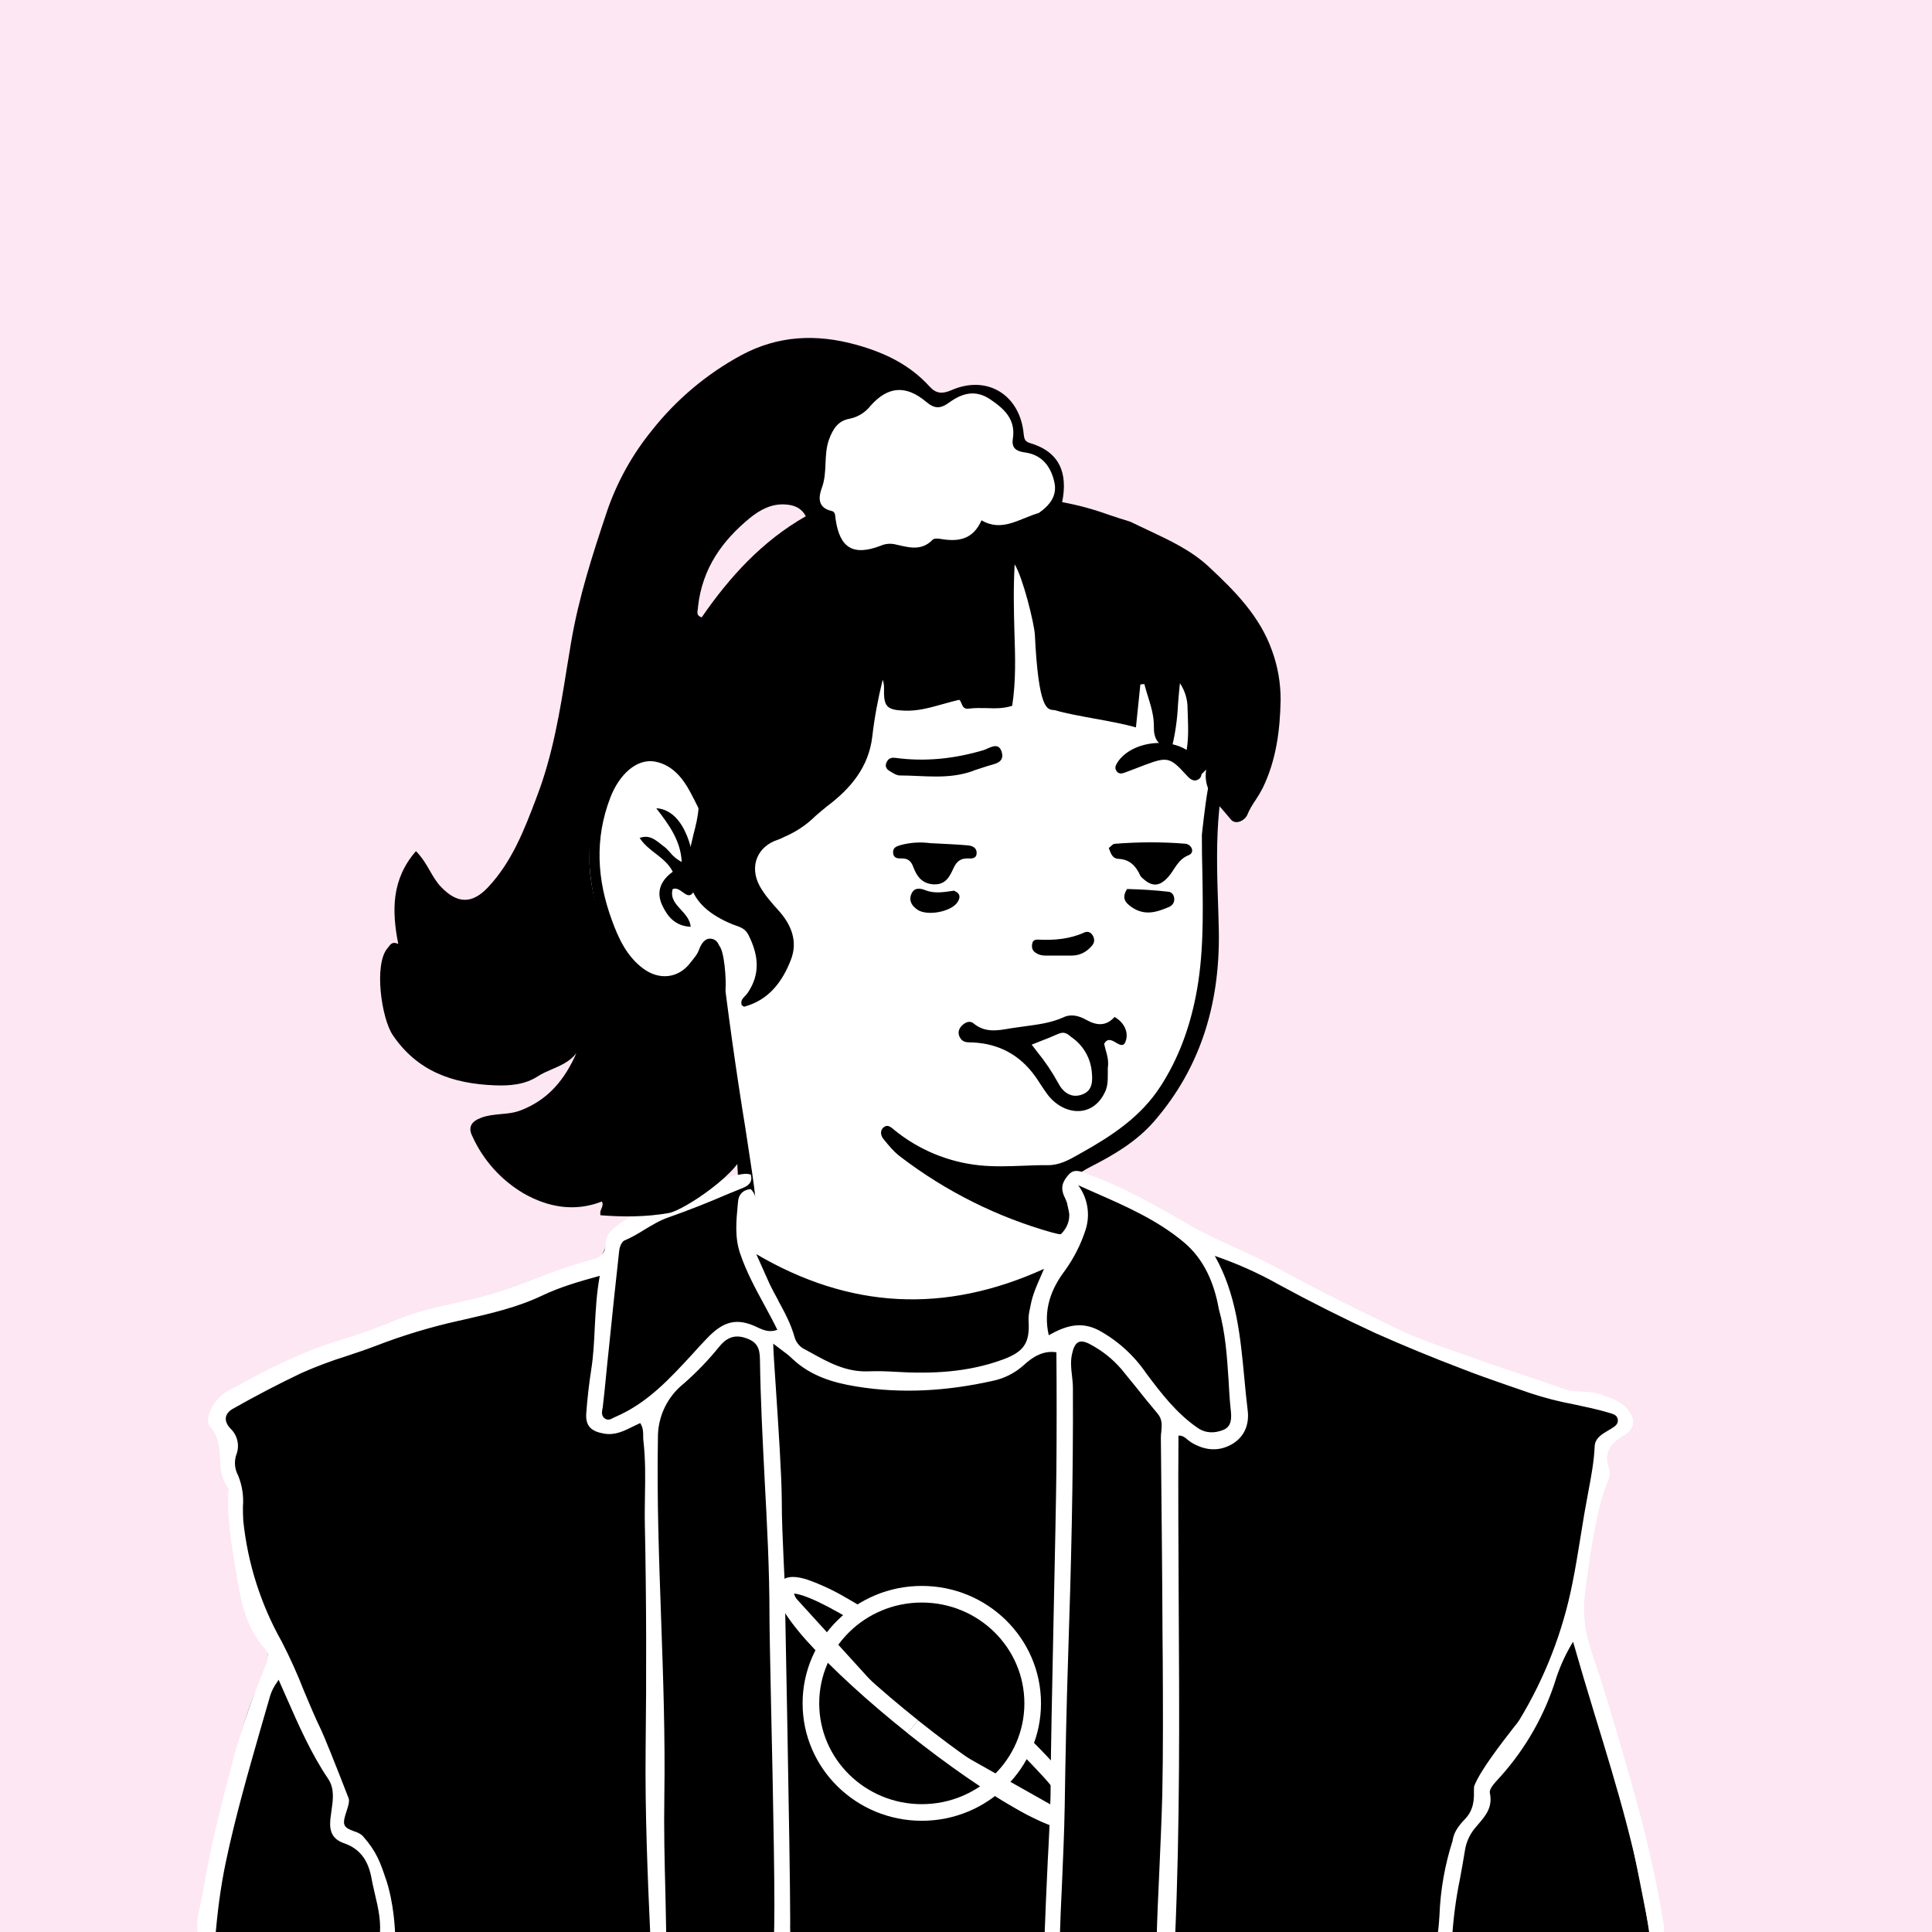
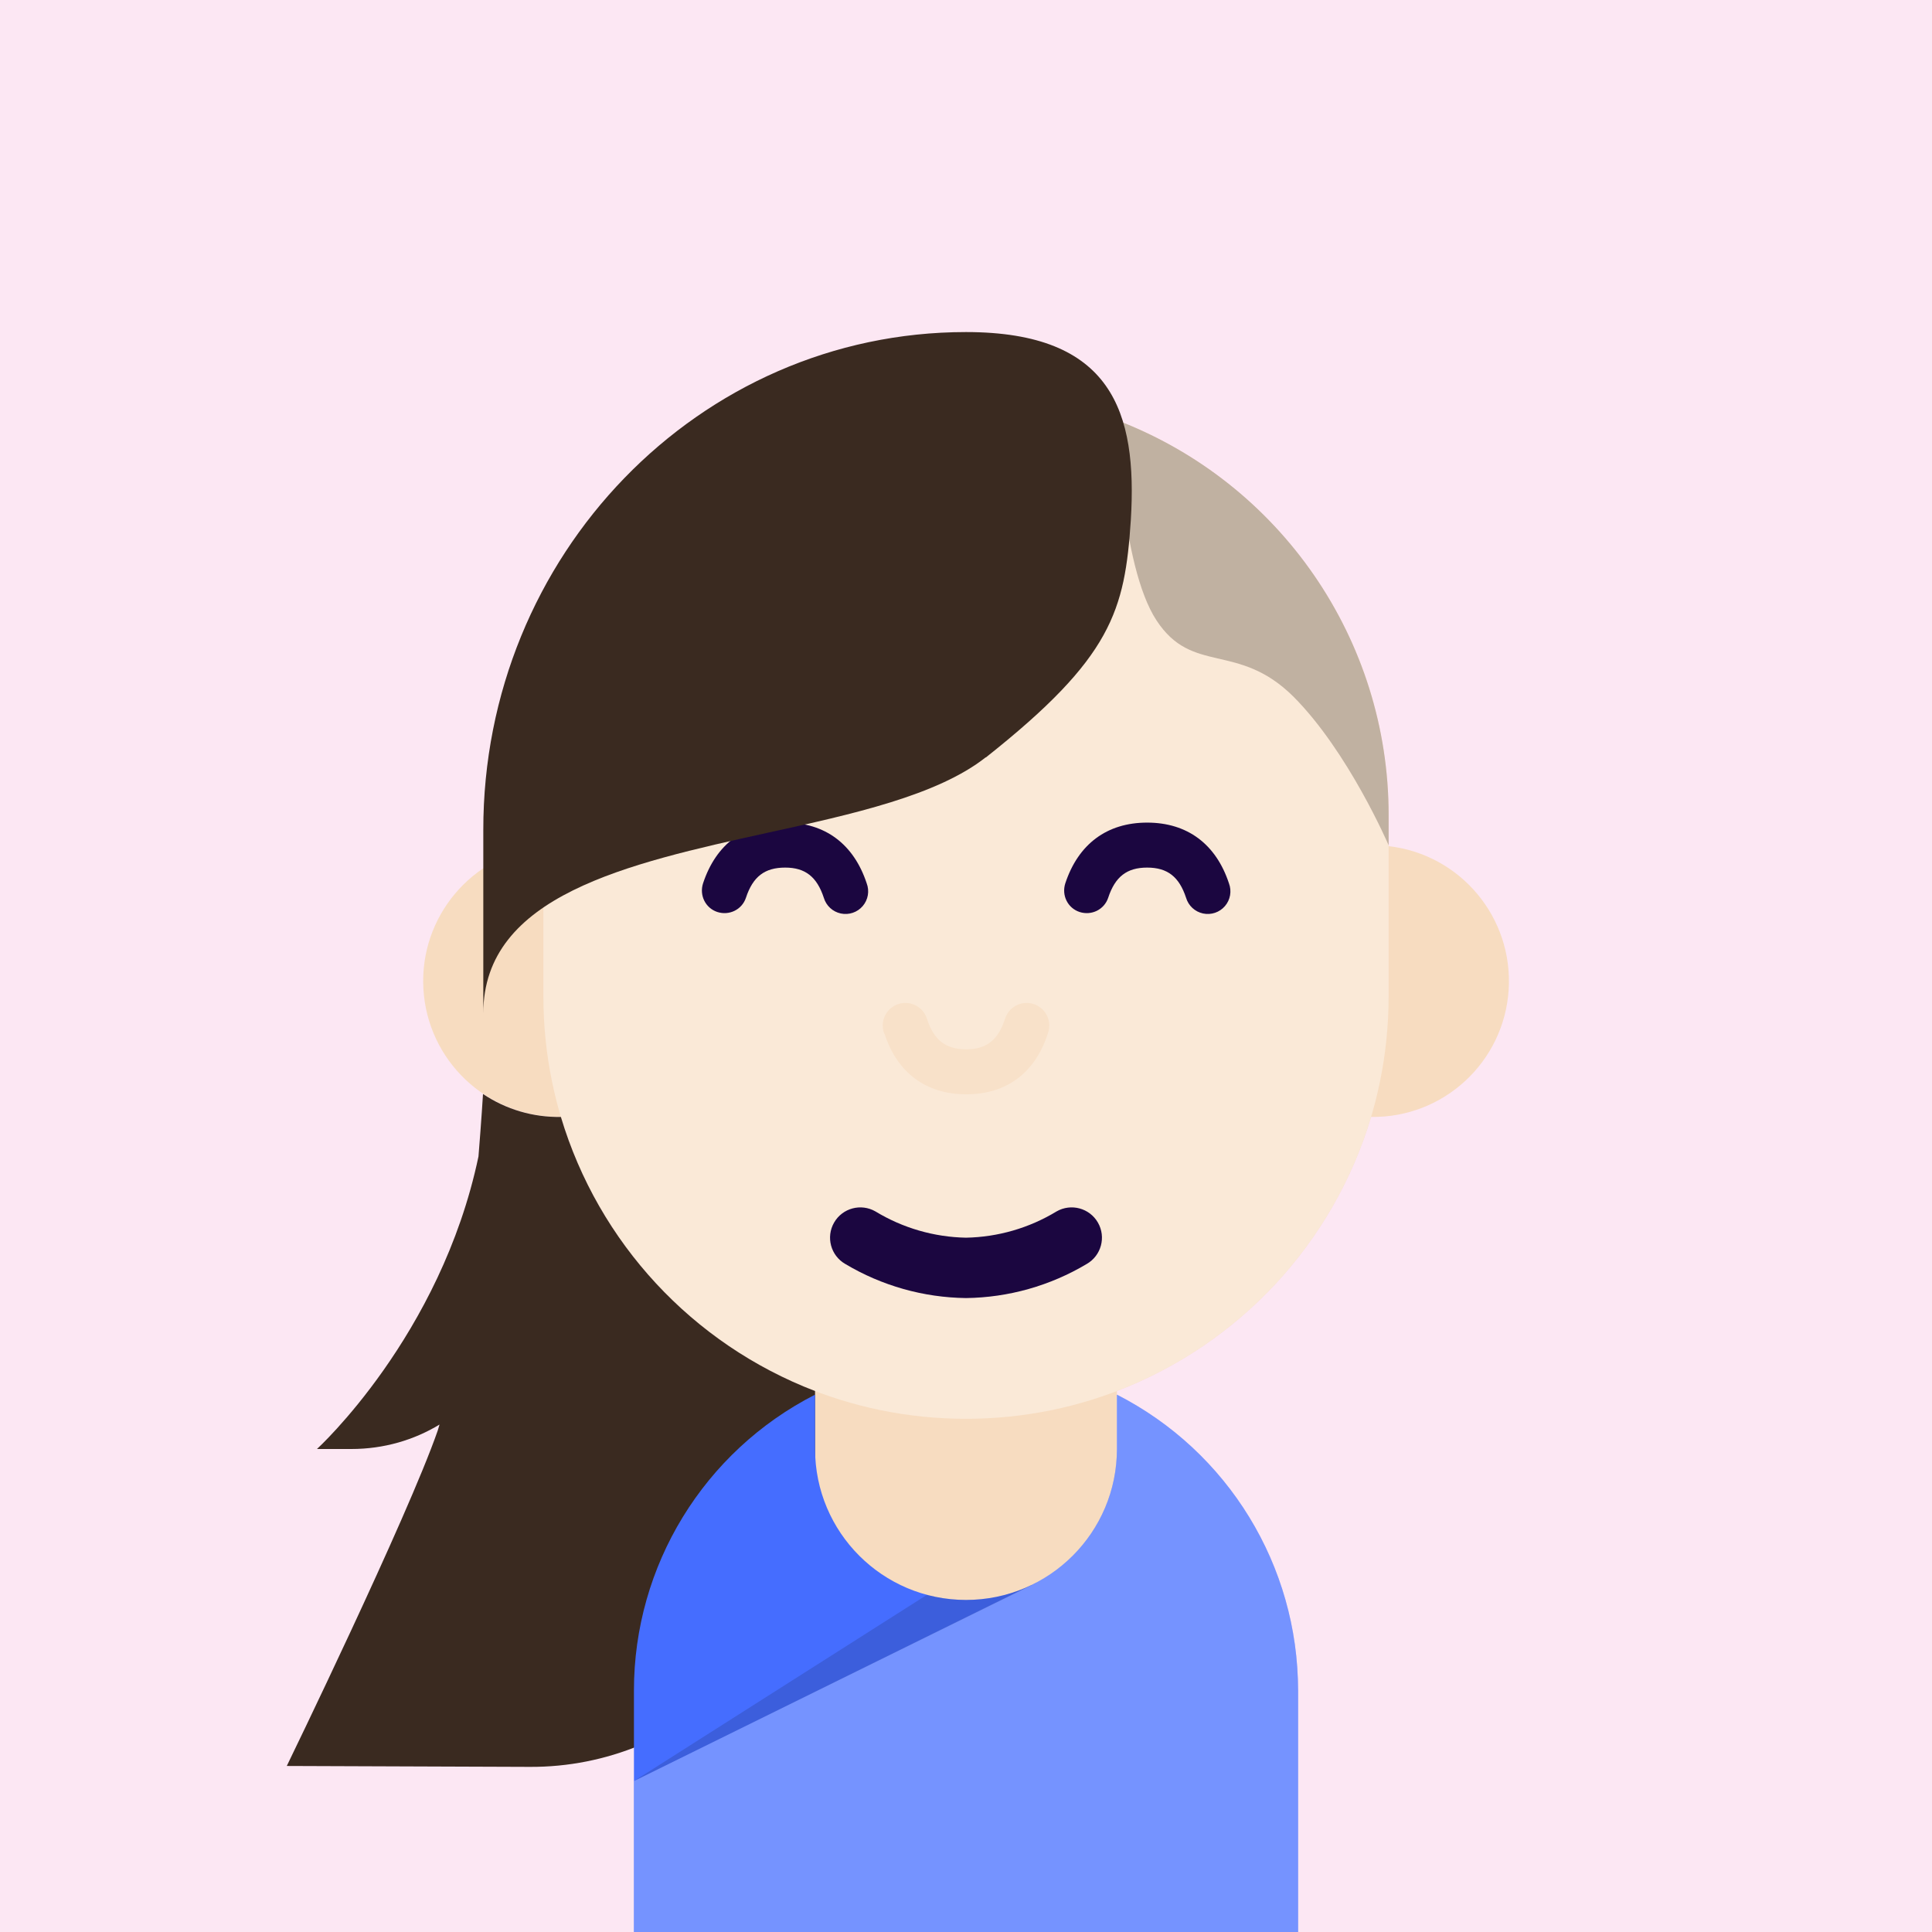
- <svg xmlns="http://www.w3.org/2000/svg" viewBox="0 0 1744 1744" fill="none" shape-rendering="auto" width="256" height="256">
+ <svg xmlns="http://www.w3.org/2000/svg" viewBox="0 0 64 64" fill="none" shape-rendering="auto" width="256" height="256">
  <mask id="viewboxMask">
-     <rect width="1744" height="1744" rx="0" ry="0" x="0" y="0" fill="#fff" />
+     <rect width="64" height="64" rx="0" ry="0" x="0" y="0" fill="#fff" />
  </mask>
  <g mask="url(#viewboxMask)">
-     <rect fill="#fce7f3" width="1744" height="1744" x="0" y="0" />
-     <g transform="translate(531 487)">
-       <path d="M554 727.7c-99.2 297-363.8 388.6-503.7 19.8-19.3-50.7 31-69.5 66.2-91.9 24.1-15.3 36.8-28.5 35.3-42.2-7-64.4-36.9-243.8-36.9-243.8l-3-5.8s.7-1.6-2.2 1.2c-3 3-9.9 34.2-37 34.2-24.5 0-49.2-10.9-61-86.3C7.2 285.6 9.6 214 40 201c12.5-5.3 24-7.2 35.2-.8 11.3 6.4-13-22 112-126C268.4 6.4 396.7-3.5 448.5 8 500.3 19.5 552 44.8 574.9 98.5c27.8 65-25.9 114.3-14 262.5-2.2 53.6.8 171.2-146.6 210.6-28 7.5-19.3 48.4 22.7 58.4 67 21 117 72.3 117 97.9" fill="#fff" />
-       <path fill-rule="evenodd" clip-rule="evenodd" d="m554 266.2.1-1.4c4.1-36.4 8.2-71.7 27.1-103.4 6.5 4.4 5.7 10 3.7 15.2-19.9 51.2-18 104.4-16.2 157.6l.4 14c2.1 66.4-14.5 126.8-58.7 177.5-15.4 17.6-35.8 29.8-56.5 40.3-21.4 11-25.9 20.1-19.2 43.6l.8 2.6c1.4 3.9 2.8 7.9-1 11.8-4.5 4.6-9.5 3.3-14.8 1.8l-.6-.1a406.4 406.4 0 0 1-137-68.3c-6-4.4-10.8-10.3-15.5-16.1l-.3-.4c-2.5-3-3-7.8.5-10.4 3.3-2.5 5.8-.5 8.7 1.8l1 .9a145.5 145.5 0 0 0 76.3 31.7c13.4 1.4 26.6.9 40 .4 7.4-.3 14.8-.6 22.3-.5 10.2 0 18.7-4.7 26.7-9.2l2.8-1.6c27.8-15.5 54.3-32.8 72.2-60.7 16.1-25 25.9-52.2 31.6-80.9 7.2-36.1 6.6-72.7 6-109.8-.3-12-.5-24.2-.5-36.4ZM50.6 190.8c21.9-1.7 34 11.2 44.3 26.3a140.4 140.4 0 0 1 22.4 61.5c.5 3.7 1 7.6-1.2 11.3-4.5.6-4.9-3-5-5.6-.5-20.7-9.7-38.7-18.9-56.1-6.6-12.5-16.2-24.6-31.4-27.6-17.2-3.5-33 12-40.8 32.2-14.5 37.6-12 74.6 1.4 111 5.8 15.9 13.1 32.1 27.8 43.2 14.8 11.3 32.7 9.3 43.6-5.7l2-2.5c2-2.6 4-5.1 5-8 2.1-5.8 5.4-11.2 11.3-10.4 6.8 1 8 8.3 8.7 14a3661 3661 0 0 0 22 156.7l5.9 38.8c2.6 17.1 5.6 41.7 3.6 52.1a28 28 0 0 0-.3 2.2c-.4 2.8-.6 5-4.2 5.5-4.9.8-7-2-7.7-6.4-2.3-17-3-23.6-4-49.6-.9-25.2-5.6-50-10.4-74.9l-5-27c-5.2-30.8-10.3-62-10.8-97l-2 3c-7.6 11.3-13.7 20.5-24.5 24a40.5 40.5 0 0 1-46.1-12.5 127.8 127.8 0 0 1-28.8-55.8c-8.4-34-9.9-67.1.9-100.6 5.2-16.1 23.7-44.7 42.2-42Zm34.6 127.5c4.4 3.2 8.4 6 12-5.4-1.1-42.2-14.7-69.2-35.8-70.3 11.2 14.6 22 28.8 23 48.5a32.3 32.3 0 0 1-10.7-8.8c-2-2.2-4-4.4-6.5-6l-3-2.4c-4.8-3.6-9.7-7.4-17.8-4.5 3.8 5.8 9 10 14.3 14 6 4.7 12 9.3 15.6 16.5-10.6 7.7-15.2 17.7-9.7 29.9 4.8 10.5 11.9 19.2 25.9 19.8-.6-6.3-4.7-10.9-8.8-15.4-5-5.4-9.7-10.6-7.5-18.6 3.2-1.5 6.2.7 9 2.7Z" fill="#000" />
+     <rect fill="#fce7f3" width="64" height="64" x="0" y="0" />
+     <path d="M37 46.08V52a5 5 0 0 1-10 0v-5.92A14.04 14.04 0 0 1 18.58 37h-.08a4.5 4.5 0 0 1-.5-8.97V27a14 14 0 1 1 28 0v1.03a4.5 4.5 0 0 1-.58 8.97A14.04 14.04 0 0 1 37 46.08Z" fill="#f7dcc0" />
+     <mask id="personas-a" style="mask-type:luminance" maskUnits="userSpaceOnUse" x="14" y="13" width="36" height="44">
+       <path d="M37 46.08V52a5 5 0 0 1-10 0v-5.92A14.04 14.04 0 0 1 18.58 37h-.08a4.5 4.5 0 0 1-.5-8.97V27a14 14 0 1 1 28 0v1.03a4.5 4.5 0 0 1-.58 8.97A14.04 14.04 0 0 1 37 46.08Z" fill="#fff" />
+     </mask>
+     <g mask="url(#personas-a)">
+       <path d="M32 13a14 14 0 0 1 14 14v6a14 14 0 1 1-28 0v-6a14 14 0 0 1 14-14Z" fill="#fff" style="mix-blend-mode:overlay" opacity=".36" />
    </g>
-     <g transform="translate(178 1057)">
-       <path d="M1312 691.3 3 694s25.8-189 56.2-235.7c16.3-25-10.6-45-16.4-70.3-5.8-25.2-11.8-57.9-10.5-67.4 1.2-9.5-1.4-29.3-4.3-43.3-3-14-.2-28.3-7-40.5-7-12.1-8-25 0-30.7 8-5.8 341.2-123.5 341.2-123.5L372.5 61s47-34.8 72.2-40.7c25.2-5.9 47.1-9.7 47.1-9.7s-5.2 24.3-1.4 36.6c4 12.4 93 68.9 154.7 63.8 72-6 139.4-45.2 144.8-60.7 5.4-15.6-3.3-19-6.6-31.8C779.9 5.7 788 1 802.6 9c14.5 8 211.3 110.9 254 130.4 42.6 19.6 202.6 69.4 202.6 69.4s30.2 8.8 26.7 17.2c-7.6 17.9-24.1 1-24.1 49.6 0 30-25.3 125.6-25.3 125.6s39.6 123.7 46.2 148.2c6.7 24.5 29.3 142 29.3 142Z" fill="#000" />
-       <mask id="bodyVariant06-a" style="mask-type:luminance" maskUnits="userSpaceOnUse" x="516" y="231" width="267" height="460">
-         <path d="m528 691-12-460h266.5L773 691H528Z" fill="#fff" />
+     <g transform="translate(20 24)">
+       <path d="M3.76 6.21c.4.13.82-.08.95-.47.23-.7.62-1 1.3-1 .66 0 1.05.3 1.28 1a.75.75 0 1 0 1.42-.48c-.43-1.3-1.38-2.01-2.7-2.01-1.34 0-2.29.71-2.72 2.01-.13.4.08.82.47.95ZM15.76 6.21c.4.13.82-.08.95-.47.23-.7.62-1 1.29-1s1.06.3 1.29 1a.75.75 0 1 0 1.42-.48c-.43-1.3-1.38-2.01-2.71-2.01s-2.28.71-2.71 2.01c-.13.4.08.82.47.95Z" fill="#1B0640" />
+     </g>
+     <g transform="translate(2 2)">
+       <path d="M35 11.92A14 14 0 0 1 44 25v1s-1.33-3.1-3.16-4.93c-1.84-1.82-3.34-.7-4.53-2.52-1.2-1.83-1.31-6.63-1.31-6.63Z" fill="#3a2a20" opacity=".3" />
+       <path d="M30.65 23.09c-1.6 1.26-4.4 1.88-7.24 2.5-4.62 1.02-9.4 2.07-9.4 5.98V25.5C14 16.39 21.16 9 30 9c4.84 0 5.68 2.65 5.46 6.23-.2 3-.62 4.55-4.8 7.86ZM25 47a9.4 9.4 0 0 1-9.44 9.53L7.5 56.5s4-8.23 5-11.11l.06-.2c-.84.51-1.84.81-2.92.81H8.5s4.1-3.74 5.35-9.69c.1-1.23.15-2.07.15-2.07a4.48 4.48 0 0 0 2.58.76A14.04 14.04 0 0 0 25 44.08V47Z" fill="#3a2a20" />
+     </g>
+     <g transform="translate(11 44)">
+       <path d="M32 20H10v-8a11 11 0 0 1 6-9.8V4a5 5 0 0 0 10 0V2.2a11 11 0 0 1 6 9.8v8Z" fill="#456dff" />
+       <mask id="bodySmall-a" style="mask-type:luminance" maskUnits="userSpaceOnUse" x="10" y="2" width="22" height="18">
+         <path d="M32 20H10v-8a11 11 0 0 1 6-9.8V4a5 5 0 0 0 10 0V2.2a11 11 0 0 1 6 9.8v8Z" fill="#fff" />
      </mask>
-       <g mask="url(#bodyVariant06-a)">
-         <g transform="translate(396 278)">
-           <ellipse cx="258.1" cy="202.6" rx="100.1" ry="98.5" stroke="#fff" stroke-width="15" />
-           <path d="M175.5 146.8a428 428 0 0 1-7.7-8.2 186.2 186.2 0 0 1-21.8-27.9c-1.8-3.1-2.9-5.5-3.4-7.2 1.8.1 4.3.6 7.8 1.7 8 2.6 18.8 7.7 32 15.1 3.7 2 7.5 4.3 11.5 6.7 4.2-3.4 8.7-6.6 13.4-9.3-6.1-3.8-12-7.3-17.5-10.4A200.1 200.1 0 0 0 155 91c-4.7-1.5-9.1-2.5-13-2.5-3.8 0-8.7.8-12 5-3.3 4-3 9-2.2 12.7 1 3.8 2.8 8 5.3 12.1a200 200 0 0 0 23.6 30.4c3.4 3.7 7 7.6 11 11.6a98 98 0 0 1 7.8-13.5Zm-33.2-45.2Zm-1.5 2h-.1ZM329.3 271.8c-3.7 3.6-7.6 7-11.9 10.1a519 519 0 0 0 26.4 16 200 200 0 0 0 34.8 16.3c4.6 1.5 9 2.5 13 2.5 3.8 0 8.7-.8 12-5 3.2-4 3-9 2.1-12.7-.9-3.8-2.8-8-5.3-12.1a200 200 0 0 0-23.6-30.4 529 529 0 0 0-23.3-24 97 97 0 0 1-6.3 15c6.9 6.7 13 13.1 18.5 19.1a186.2 186.2 0 0 1 21.8 27.9 35 35 0 0 1 3.4 7.2 35 35 0 0 1-7.8-1.7c-7.9-2.6-18.8-7.7-32-15.1-6.7-3.8-14-8.2-21.8-13.1Zm62 31.8Zm1.5-2Z" fill-rule="evenodd" clip-rule="evenodd" fill="#fff" />
-           <path d="M250 223.7c-72.4-57.7-123.5-114-114.2-125.6Z" fill="#fff" />
-           <path d="M250 223.7c-72.4-57.7-123.5-114-114.2-125.6" stroke="#fff" stroke-width="15" />
-           <path d="M397.7 307.1c-9.3 11.7-75.5-25.7-147.8-83.4Z" fill="#fff" />
-           <path d="M397.7 307.1c-9.3 11.7-75.5-25.7-147.8-83.4" stroke="#fff" stroke-width="15" />
-         </g>
+       <g mask="url(#bodySmall-a)">
+         <path opacity=".14" d="M20.62 8.25 22 8l1.2.5L10 15l10.62-6.75Z" fill="#000" />
+         <path d="M21 1h11v47H10V15l13.34-6.58L21 1Z" fill="#fff" style="mix-blend-mode:overlay" opacity=".26" />
      </g>
-       <path fill-rule="evenodd" clip-rule="evenodd" d="M409.2 694c-2.6-57.2-5-114.3-4.4-171.6.8-67.8.7-135.8-.7-203.6-.2-8.6 0-17.2.1-25.7.3-16.5.5-33-1.4-49.5-.2-1.4-.2-2.8-.2-4.3 0-3.7 0-7.6-2.7-11.7l-6.3 3c-8 4-16 8.1-25.8 6.6-11.6-1.9-17.4-6.4-16.6-18.3a489 489 0 0 1 4.5-39.6c2-12.6 2.6-25.3 3.2-38.2.8-15.2 1.6-30.7 4.5-46.4-18.3 5-35.6 10-52 17.8-22.4 10.7-46.6 16.2-70.6 21.7l-5.4 1.2c-25 5.6-49.5 13-73.4 22.2-8.8 3.4-17.8 6.4-26.8 9.4a376.2 376.2 0 0 0-41.7 15.7 993.2 993.2 0 0 0-61.3 32c-7.5 4.2-8.7 11.1-2 18a21.7 21.7 0 0 1 5 23.8A23.5 23.5 0 0 0 37 275a61.3 61.3 0 0 1 4.3 28c0 4.3 0 8.6.3 12.7a281 281 0 0 0 34.8 109.3 467.7 467.7 0 0 1 20 44.4c5 11.8 9.8 23.6 15.4 35 2 4 12.6 30 24.9 61.9 1 2.8-.4 7.2-1.9 11.7-1.5 4.6-3 9.3-1.9 12.2 1.2 3 4.6 4.3 8.2 5.7 3.2 1 6.4 2.3 8.6 4.7 12.2 13.8 15.7 24 20.3 37.7l.2.4c7.5 22.1 8.5 47 8.6 54a32.6 32.6 0 0 1-14.3.2c2-14.3-1-27.3-4.1-40.3-1-4.6-2.2-9.2-3-13.9-2.8-15.3-9.5-26.4-24.5-31.7-10.5-3.6-13.8-10.2-12.7-21.8l1-7.5c1.4-9.9 3-20.1-3-29-15.5-23-26.6-48.3-37.9-74l-6.8-15.4-1.4 2.2a42.5 42.5 0 0 0-6 11.5l-8.4 29C46.2 542.2 34.6 582.3 26 623.2c-5 23.5-7.9 47-9.8 70.8H1.7c-3.5-11.5-1-22.5 1.5-33.5a185 185 0 0 0 2.3-11.1C12 609 22.4 569.7 32.8 530.3l.5-2.1c7.7-29.1 18.3-56.8 29.5-84.5 2.3-5.6 1.2-9.2-2.8-13.7-15.2-17.5-20.3-39.6-23.8-61.6l-1.8-10.8c-4-23.5-7.9-47-6-71-6.7-7.8-7.3-17.4-7.8-27-.6-10-1.2-20-8.7-28.3-6.4-7 2.5-25.2 15-32.2 33.2-18.5 66.8-36 103.5-46.8A517 517 0 0 0 181 134c16.9-7 34.5-10.8 52.1-14.8 11.2-2.5 22.3-5 33.2-8.2 13.6-4 26.7-9 40-14a420.5 420.5 0 0 1 51-17.2c7-1.7 11.3-6.1 11.4-13.6.1-7.7 4.2-12.3 10.1-16.7 22.5-16.9 48.7-25 74.8-33.2l3.4-1c4.2-1.4 8.1-3.2 12-5a65 65 0 0 1 20.5-7c3.3-.6 6.5-1.2 10.2 0 2 6.6-2 9.9-6.8 11.9l-15.4 6.3A806.2 806.2 0 0 1 425.2 42c-7.8 2.7-14.7 7-21.6 11.1-5.8 3.6-11.6 7.1-18 9.7-2.3 1-4.2 5.6-4.6 8.7-3.3 29.3-6.3 58.6-9.3 88l-1.4 13.2-1.4 14.1c-.8 8.6-1.7 17-2.7 25.6 0 .8-.2 1.5-.4 2.3-.5 3-1 6.1 1.8 8.5 3 2.4 5.7 1 8.4-.5l2.2-1c28.3-12.3 48.4-34.2 68.5-56 4.5-5 9-10 13.6-14.7 14.7-15.4 26.9-18.9 45.7-9.7 5.7 2.7 10.9 4.6 17.7 2.1-3.6-7.4-7.5-14.6-11.4-21.8-8.4-15.4-16.6-30.6-22.2-47.1-5-14.6-3.5-29.6-2.1-44.4l.3-3c.5-5.6 4.3-10.2 11.4-10.7 5.9 5.8 6 15.3 6 21-.2 25 18.1 33.3 34.7 40.8l.5.3c50.3 22.9 103.7 25 157.4 16.8a149.8 149.8 0 0 0 80.3-37.2c11.4-10.4 10-22.9 4.5-34.3-4.5-9-1.5-14.8 3.7-20.6 4.7-5.2 10.3-3 15.5-1l2.3 1c30.8 11 59 27.2 87.4 43.4l5 3a493 493 0 0 0 41.3 20.2c12.8 5.8 25.6 11.7 38 18.5 34.6 19 70.1 36.4 105.7 53.6 18.5 9 38.1 15.7 57.7 22.5l16.3 5.8c13.9 5 27.9 9.6 41.8 14.3 12 4 24 8 35.8 12.2 5.4 2 11 2.2 16.6 2.5 5.9.3 11.8.6 17.5 2.8l4.5 1.7c7 2.5 13.8 5 18.8 11.2 7.6 9.5 7.3 17.4-3 23.7-12.2 7.3-18.8 15.5-13.4 30.2 1.6 4.4-.3 9-2 13.3l-.5 1.2-.2.5c-10 25-16.8 79.6-18.6 93.4l-.3 2.8c-3.8 27 2.8 46 10.2 67.7a558 558 0 0 1 5.4 16.4c11.8 38.4 23.2 77 33.6 115.8a1073 1073 0 0 1 21.4 99c.6 3.4.4 7 .2 11v3a25.1 25.1 0 0 1-12.3.2c-9.4-69.9-29.7-136.2-50-202.4A3709 3709 0 0 1 1242 425a158 158 0 0 0-15 32.1 238.2 238.2 0 0 1-50.9 90l-1.2 1.3c-4 4.4-8.8 9.5-8 13.1 2.7 13-3.9 20.6-10.8 28.6l-3.2 3.8a41.5 41.5 0 0 0-8.6 20c-1.3 8.2-2.8 16.4-4.3 24.6a383.2 383.2 0 0 0-7.3 55.5h-14.3c2-6.1 2.4-13.2 3-22.2a250.7 250.7 0 0 1 11.8-67c.7-4 1.7-9.9 11-19.5 8.5-8.6 8.4-18.8 8.3-25.2 0-2.4 0-4.2.4-5.2 5.6-14.2 25.4-39.5 35.1-52 3-3.7 5-6.3 5.4-7.1 23.1-38 39.4-79.9 48-123.6 2.8-13.7 5-27.6 7.3-41.6a1160 1160 0 0 1 7.2-41.8c2.5-13.3 5-26.5 5.6-40.2.3-7.4 6.6-11 12.5-14.5l1.3-.8.5-.2.4-.3c3.2-2 6.7-4 6.2-8.3-.5-4-3.9-5-7.3-6l-1.3-.4c-10.2-3-20.7-5.2-31.1-7.4a299.7 299.7 0 0 1-39.6-10.2l-20.3-7c-13.9-4.9-27.7-9.6-41.3-15a1511.4 1511.4 0 0 1-77.9-32.1 1475.9 1475.9 0 0 1-87-43.7 346 346 0 0 0-58-26c19.6 34.7 23.1 72.8 26.7 110.8.9 9.7 1.8 19.3 3 28.8 1.5 12.7-3 23.5-13.6 30-12.3 7.4-25.3 6.2-37.6-1.4l-3-2.2c-2.2-2-4.6-4-8.3-3.8-.4 49.6 0 99.2.2 148.8.6 101.4 1.2 203-3.3 305a41.8 41.8 0 0 1-16.6.3c.5-20.4 1.5-40.6 2.4-60.7 1-23.4 2.1-46.7 2.7-70 .8-39.9.6-79.7.4-119.6l-.2-22.4c-.2-53-.8-106.1-1.3-159.2l-.2-19.9c0-2 .1-4 .4-5.9.5-5.5 1.1-11-3.3-16.2-6.8-8-13.3-16.1-19.8-24.3L834 178.6a96 96 0 0 0-27-21.6c-10.4-6-14.9-3-17.3 8.3-1.5 6.7-.8 13.2 0 19.7.4 3.7.8 7.4.8 11 .4 80.8-1.6 161.5-4.3 242.2-1.5 45-2.4 90.3-3.1 135.4-.4 23.7-1.5 47.4-2.5 71-.8 16.5-1.5 33-2 49.6-4 0-9.9-.5-13.8-1.3.8-23.1 2-48.1 3-70.2a1987 1987 0 0 0 2.5-58.5c.1-34.5 1.5-99.8 2.8-162.4 1.1-52.7 2.2-103.4 2.5-132.4a6422.8 6422.8 0 0 0 0-105.7c-11.4-1.8-21 3.7-29.6 11.7a60 60 0 0 1-28.4 14.2c-40.4 9-81.3 11.7-122.4 5-21.3-3.4-41.6-9.6-57.9-25-3-3-6.5-5.6-10.6-8.6a374 374 0 0 1-6.7-5.1c0 4.7 1 20.7 2.4 40.7 2.2 33.3 5.2 77.9 5.3 100.7 0 18.2.9 36.4 1.7 54.6l.9 19c0 2.4 5 251 5 305.2v3.5c-.1 4.8-.3 9.7 1.7 14.4-5.6.1-11-.2-16.6-1 1.8-17.9-.6-131.4-2.4-212.6-.8-37.8-1.4-68.6-1.4-79.5 0-41-2.2-82.1-4.4-123.1-1.8-35.9-3.7-71.7-4.2-107.6-.1-10.7-2.9-16.2-13.3-19.5-10.6-3.5-17.7.8-23.5 8-9.7 12-20.3 23-31.9 33.2a61.8 61.8 0 0 0-23.4 49.5c-1 54.5 1 108.8 2.9 163.2 1.9 53.2 3.7 106.4 2.9 159.6-.5 29.7.2 59.5 1 89.2l.8 40.6h-14.3Zm513-569.4c-4.1-23.4-13.4-45-31.4-60.1-23.8-20-52.1-32.5-80.7-45l-14.8-6.6a44.6 44.6 0 0 1 6.6 40.4 133 133 0 0 1-18.5 36.5c-12.7 16.8-19.9 35.7-14.7 58.5 14.7-8.2 28.4-13 44.9-4.6a123.6 123.6 0 0 1 43.1 39c13.6 18.2 27.3 36 46.2 49.1 7.6 5.3 15.7 5 23.3 2 7.7-3.1 7.6-10.8 6.8-17.9-1-9-1.5-18.1-2-27.3-1.4-21-2.7-42.2-8.8-64Zm-397.8-8c-2.6-4.6-5.1-9.3-7.5-14.2a24155 24155 0 0 0-12.2-27.3c84 49.3 169.7 54.2 259.7 13.3l-3.2 7.4c-3.6 8.2-7 16-8.7 24.6l-.6 3c-.9 4-1.7 8-1.4 12.2 1.2 20-4.4 27.7-23.4 34.7-31.6 11.6-64.2 13-97.3 11a243 243 0 0 0-24.4-.4c-19.7.7-35.9-8.2-52-17.2l-6.5-3.5a17.8 17.8 0 0 1-7.6-10c-3.3-12-9.1-22.8-15-33.5Z" fill="#fff" />
    </g>
-     <g transform="translate(266 207)">
-       <path fill-rule="evenodd" clip-rule="evenodd" d="M770 271.4c-5.3-2.4-10.5-5-15.8-7.5-6.7-2-13.1-4.1-19.6-6.3a258.1 258.1 0 0 0-41.8-11.3c5.3-26.5-2.3-45.6-29.5-53.5-4-1.2-4.8-3.8-5.2-7.7-3.1-35.4-32.7-54-65-40-8.9 3.9-14.4 3-20-3.2-18-19.8-40.6-30.6-66.2-37.7-36.2-10-70.5-8.4-103.7 9.4a261.7 261.7 0 0 0-81.2 68.5 237.5 237.5 0 0 0-39.9 72c-13 38.9-25.7 77.9-32.6 118.9l-3.7 22.4c-6.3 39.4-12.7 78.9-27.2 116.7l-.5 1.4c-11 29-22 57.5-43.7 80.6-14.4 15.2-27.7 14.7-42.2-.4-4.1-4.2-7-9.2-10-14.4-3.4-6-7-12.1-12.7-18-22 25.2-22 53.5-16 83.8-5-2.4-6.9 0-9 3l-1 1.2c-12 14.8-5.2 62.7 5 78 22.2 32.8 54.1 43.9 91.8 45.4 14 .6 27.4-.6 39-8 4.1-2.7 8.6-4.6 13-6.5 8.1-3.5 16.2-7 22-14.5-10.4 23.5-25 41.8-50 51.5-6 2.4-12.3 3-18.4 3.5-6 .6-11.9 1.1-17.6 3.3-8.8 3.3-12 8.5-8 16.5a115 115 0 0 0 46.4 51.8c22 12.5 46 16.9 70.6 7.3 1.3 2.3.5 4.2-.3 6.2-.8 1.8-1.6 3.7-.9 6.2 20.4 1.6 41.3 1.6 61.6-2 14.3-2.5 67.8-39.1 67.6-57-.2-21.9-4.6-42.7-9-63.3-5.5-26.9-11.1-53.5-7.4-82.1.8-6-.8-36.5-6.5-39.6-5-2.6-18.1 15.1-24.7 24l-3.2 4.2c-30.9 36.5-118-55.1-78.3-165 14.4-39.6 61.7-49.6 83-12 9.2 16.2 5 33 .6 49.8l-.4 1.8c-9 35.2-6.2 61.4 36.1 78.7l2.8 1c4.3 1.5 8.7 3.1 11.4 8.6 9 18 11 35.1-1 52.5-.6.9-1.4 1.7-2.1 2.4-2.2 2.3-4.4 4.5-3 8.4l.9.6c.5.4 1 .8 1.4.7 22.2-6 34.5-22.7 42.1-42.5 6.4-16.6.2-31.8-11.4-44.5-6.3-7-12.5-14-17-22.2-9.4-17.7-1.9-35.8 17.2-41.7 1.9-.7 3.7-1.6 5.5-2.5l3.7-1.7a88.7 88.7 0 0 0 24-16.9c3.4-3 7-6 10.6-8.9 21.3-16 37.6-35.4 40.8-62.9 2-17.3 5.2-34.4 9.4-51.3a22 22 0 0 1 1.2 7.5c-.4 16.5 2 19.8 18.5 20.4 11.7.5 22.8-2.6 34.2-5.8 5-1.4 10-2.8 15.1-4 1 .6 1.5 1.8 2.1 3.2 1 2.6 2.3 5.4 6.4 4.8 5.3-.7 10.6-.6 16-.5 7.7.3 15.6.5 23.4-2.1 3.4-22.1 2.8-43.5 2-67-.5-18.5-1-38.2.2-60.7 7.2 11.2 17.8 53.4 18.3 64 3.2 66.4 11 67 16.5 67.5l2 .3c9.3 2.8 22 5 34.8 7.4 13.5 2.4 27.3 5 37.9 8l4-38.8 3.6-.3c.9 3.6 2 7.1 3.1 10.7 2.8 9 5.6 17.9 5.5 27.6-.2 10 2.7 17.4 15.8 20.7a203 203 0 0 0 6-41c.5-6.2 1-12.5 1.7-18.8a40.5 40.5 0 0 1 6.9 22.6l.2 6.2c.4 12 .9 23.8-1.9 35.6-1.8 8 3.8 12.5 9.1 16.8h.1c3.6 3 5.6.6 7.7-1.6l1.6-1.6c-2.6 16.3 6.7 27 15.9 37.5l6.3 7.4c4.3 5.5 12.8 1 14.9-4 2-5 4.8-9.4 7.7-13.7a99 99 0 0 0 6.2-10.5c12.2-25 15.7-52.2 16.2-79.4a128 128 0 0 0-7.8-44.8c-11-31-33.4-53.6-56.8-75.4-16-15-35.5-24-55.4-33.4Zm-406.2 72c.2-1 .4-2 .3-2.8 3.9-34.8 22-59.6 46.8-80 8.9-7.2 19.5-13.2 32.4-12.2 7.8.6 14 3 18.1 10.6-39.2 22.3-68.7 54.6-94 91.3-4.5-1.5-4-4.2-3.6-7Z" fill="#000" />
-       <path d="M671.8 256c9.6-6.7 16.7-15.4 14-27.5-3-14.1-11-25-26.7-27.1-7.5-1-12.2-3.8-10.8-12.3 2.7-17.5-7.6-27-20.7-35.8-13.5-9-25.7-5-36.7 3-8.2 6-13.5 5.7-21-.7-18.2-15.2-34.3-14-50 3.6a32.1 32.1 0 0 1-19 11.8c-10.4 1.8-15 9.2-18.5 18.6-5.2 14.2-1.2 29.4-6.5 43.7-3 8.1-4.3 18.1 9 21 3.2.7 3 4.3 3.4 7.4 3.8 26.2 16 33.3 40.5 24a21 21 0 0 1 12.4-1.5c11.8 2.5 24 7.1 34.7-4 1.5-1.6 5.7-1 8.6-.5 15.2 2.4 28 0 35.5-17 18.5 10.8 33.7-1.3 51.8-6.7Z" fill="#fff" />
+     <g transform="translate(23 36)">
+       <path d="M5 5.87a1 1 0 1 1 1-1.74A6 6 0 0 0 9 5a6 6 0 0 0 3-.87 1 1 0 1 1 1 1.74A8 8 0 0 1 9 7a8 8 0 0 1-4-1.13Z" fill="#1B0640" />
    </g>
-     <g transform="translate(791 871)">
-       <path d="M176 65c-3.3-2.8-6.4-5.1-11.4-2.8-7.9 3.6-16.1 6.5-24.3 9.8 8.5 11.3 17.4 21.9 23.8 34.4 4.2 8.3 11.8 14.4 22 10.5 9.4-3.5 9.3-12.6 8.4-20.7A42.6 42.6 0 0 0 176 65Z" fill="#fff" />
-       <path fill-rule="evenodd" clip-rule="evenodd" d="M209 98v-4.9c1-6.4-.6-11.9-2-16.6l-1.3-5.2c3-5.6 7-3.3 10.7-1.1 4 2.3 7.5 4.3 9.2-2.9 1.8-7.2-2-15.5-10.5-20.3-7.8 8.7-16.3 7.7-25.4 2.7C183.2 46 176 44 169 47.3c-11 5-22.8 6.5-34.6 8.1L123 57l-2.5.4c-11.3 2-22.5 3.9-32.7-4.6-3.4-2.8-7.4-1-10.4 1.9-3 3-4 6.6-2.1 10.4 1.6 3.2 4 4.7 8.1 4.8 23.3.2 42.8 8.8 57.4 27.2 3 3.7 5.5 7.6 8 11.5 1.7 2.5 3.3 5 5 7.3 14 19.7 40.7 23.2 52.3-.4C209 110 209 104.3 209 98Zm-44.4-35.8c5-2.3 8.1 0 11.4 2.9a42.6 42.6 0 0 1 18.5 31c.9 8.2 1 17.3-8.4 20.8-10.2 4-17.8-2.2-22-10.5A185.7 185.7 0 0 0 144.9 78l-4.6-6 7.3-2.9a281 281 0 0 0 17-7Z" fill="#000" />
+     <g transform="translate(24 28)">
+       <path d="M5.29 6.24a.75.75 0 1 1 1.42-.48c.23.7.62 1 1.3 1 .66 0 1.05-.3 1.28-1a.75.75 0 1 1 1.42.48c-.42 1.3-1.37 2.01-2.7 2.01S5.72 7.54 5.3 6.24Z" fill="#000" style="mix-blend-mode:overlay" opacity=".36" />
    </g>
-     <g transform="translate(653 805)" />
-     <g transform="translate(901 668)">
-       <path d="M45.4 194.6c-5 .2-8.7-.4-12-2.9-2.8-2-3.2-4.8-2.6-7.9.5-3.3 3.2-3.8 5.8-3.6 14.1.7 28-.5 41.1-6.4 3.2-1.5 6-.2 7.7 2.6 1.7 3.1 2 6.3-.8 9.4-5 5.8-11.2 9-19 8.8H45.5Z" fill="#000" />
-     </g>
-     <g transform="translate(610 680)">
-       <path d="M407.4 122.5c13 .3 25.4 1.1 37.6 2.5 3 .4 5 3.3 5 6.7 0 3.3-1.7 5.6-4.7 7-11.2 4.8-22 8.2-33.7.2-6.5-4.5-9-8.7-4.2-16.4ZM251.2 124c6.4 2.8 5.6 6.6 3 10.6-5.9 8.6-27.3 12.5-36 6.6-5-3.4-8-8-5.6-14 2.5-6.2 7.7-5.6 12.8-3.6 8.3 3.3 16.5 1.7 25.8.4ZM419.6 111c-4.2-9.5-9.9-15.2-19.8-15.7-6-.3-7-5.1-8.9-9.8 2-1.5 3.5-3.7 5.3-3.8 21.1-1.7 42.4-1.8 63.5-.1 6 .4 9.3 8 3.2 10.4-10 4-12.5 13.2-18.5 19.8-8.2 9-15.2 9.1-24.8-.8ZM229.6 81.1c12.2.7 23.1 1 34 2 3.6.3 8 1.8 8 6.7 0 5.6-4.6 5.2-8.3 5.1-6.3 0-9.7 2.7-12.5 8.6-3.4 7.4-6.9 15.3-18 14.8-10.5-.6-15.1-7.2-18.2-15.2-2-5.7-4.9-8.4-10.9-8.2-3.4.1-7.1-.2-7.5-4.9-.4-5 3-6 7-7.2a67.7 67.7 0 0 1 26.4-1.7Z" fill="#000" />
-     </g>
-     <g transform="translate(610 680)" />
-     <g transform="translate(774 657)">
-       <path d="M104.9 38.7C82.4 47 60.2 43 38.3 43c-3 0-6.3-2.2-9.2-4-2.7-1.5-4.4-4-3-7.4 1.5-3.7 4-5 8-4.5 27.2 3.7 53.7.8 79.9-7 5-1.6 13.3-8 16.2 1.6 3 10.2-6.8 10.8-13.4 13l-12 3.9ZM260.5 33.1c-7.2 2.7-13.5 5.3-19.9 7.6-2.4.8-5.1.9-6.8-1.8-1.6-2.4-1-4.4.5-7 13.4-22 56.2-24.9 71-4.4 1.9 2.4 3.3 5 4.2 7.8 1.3 4.1 2.4 9.2-2.2 11.5-4.3 2.2-7.7-1.1-10.7-4.5-14-15.5-17-16.3-36-9.2Z" fill="#000" />
-     </g>
-     <g transform="translate(0 559)" />
+     <g transform="translate(14 26)" />
  </g>
</svg>
